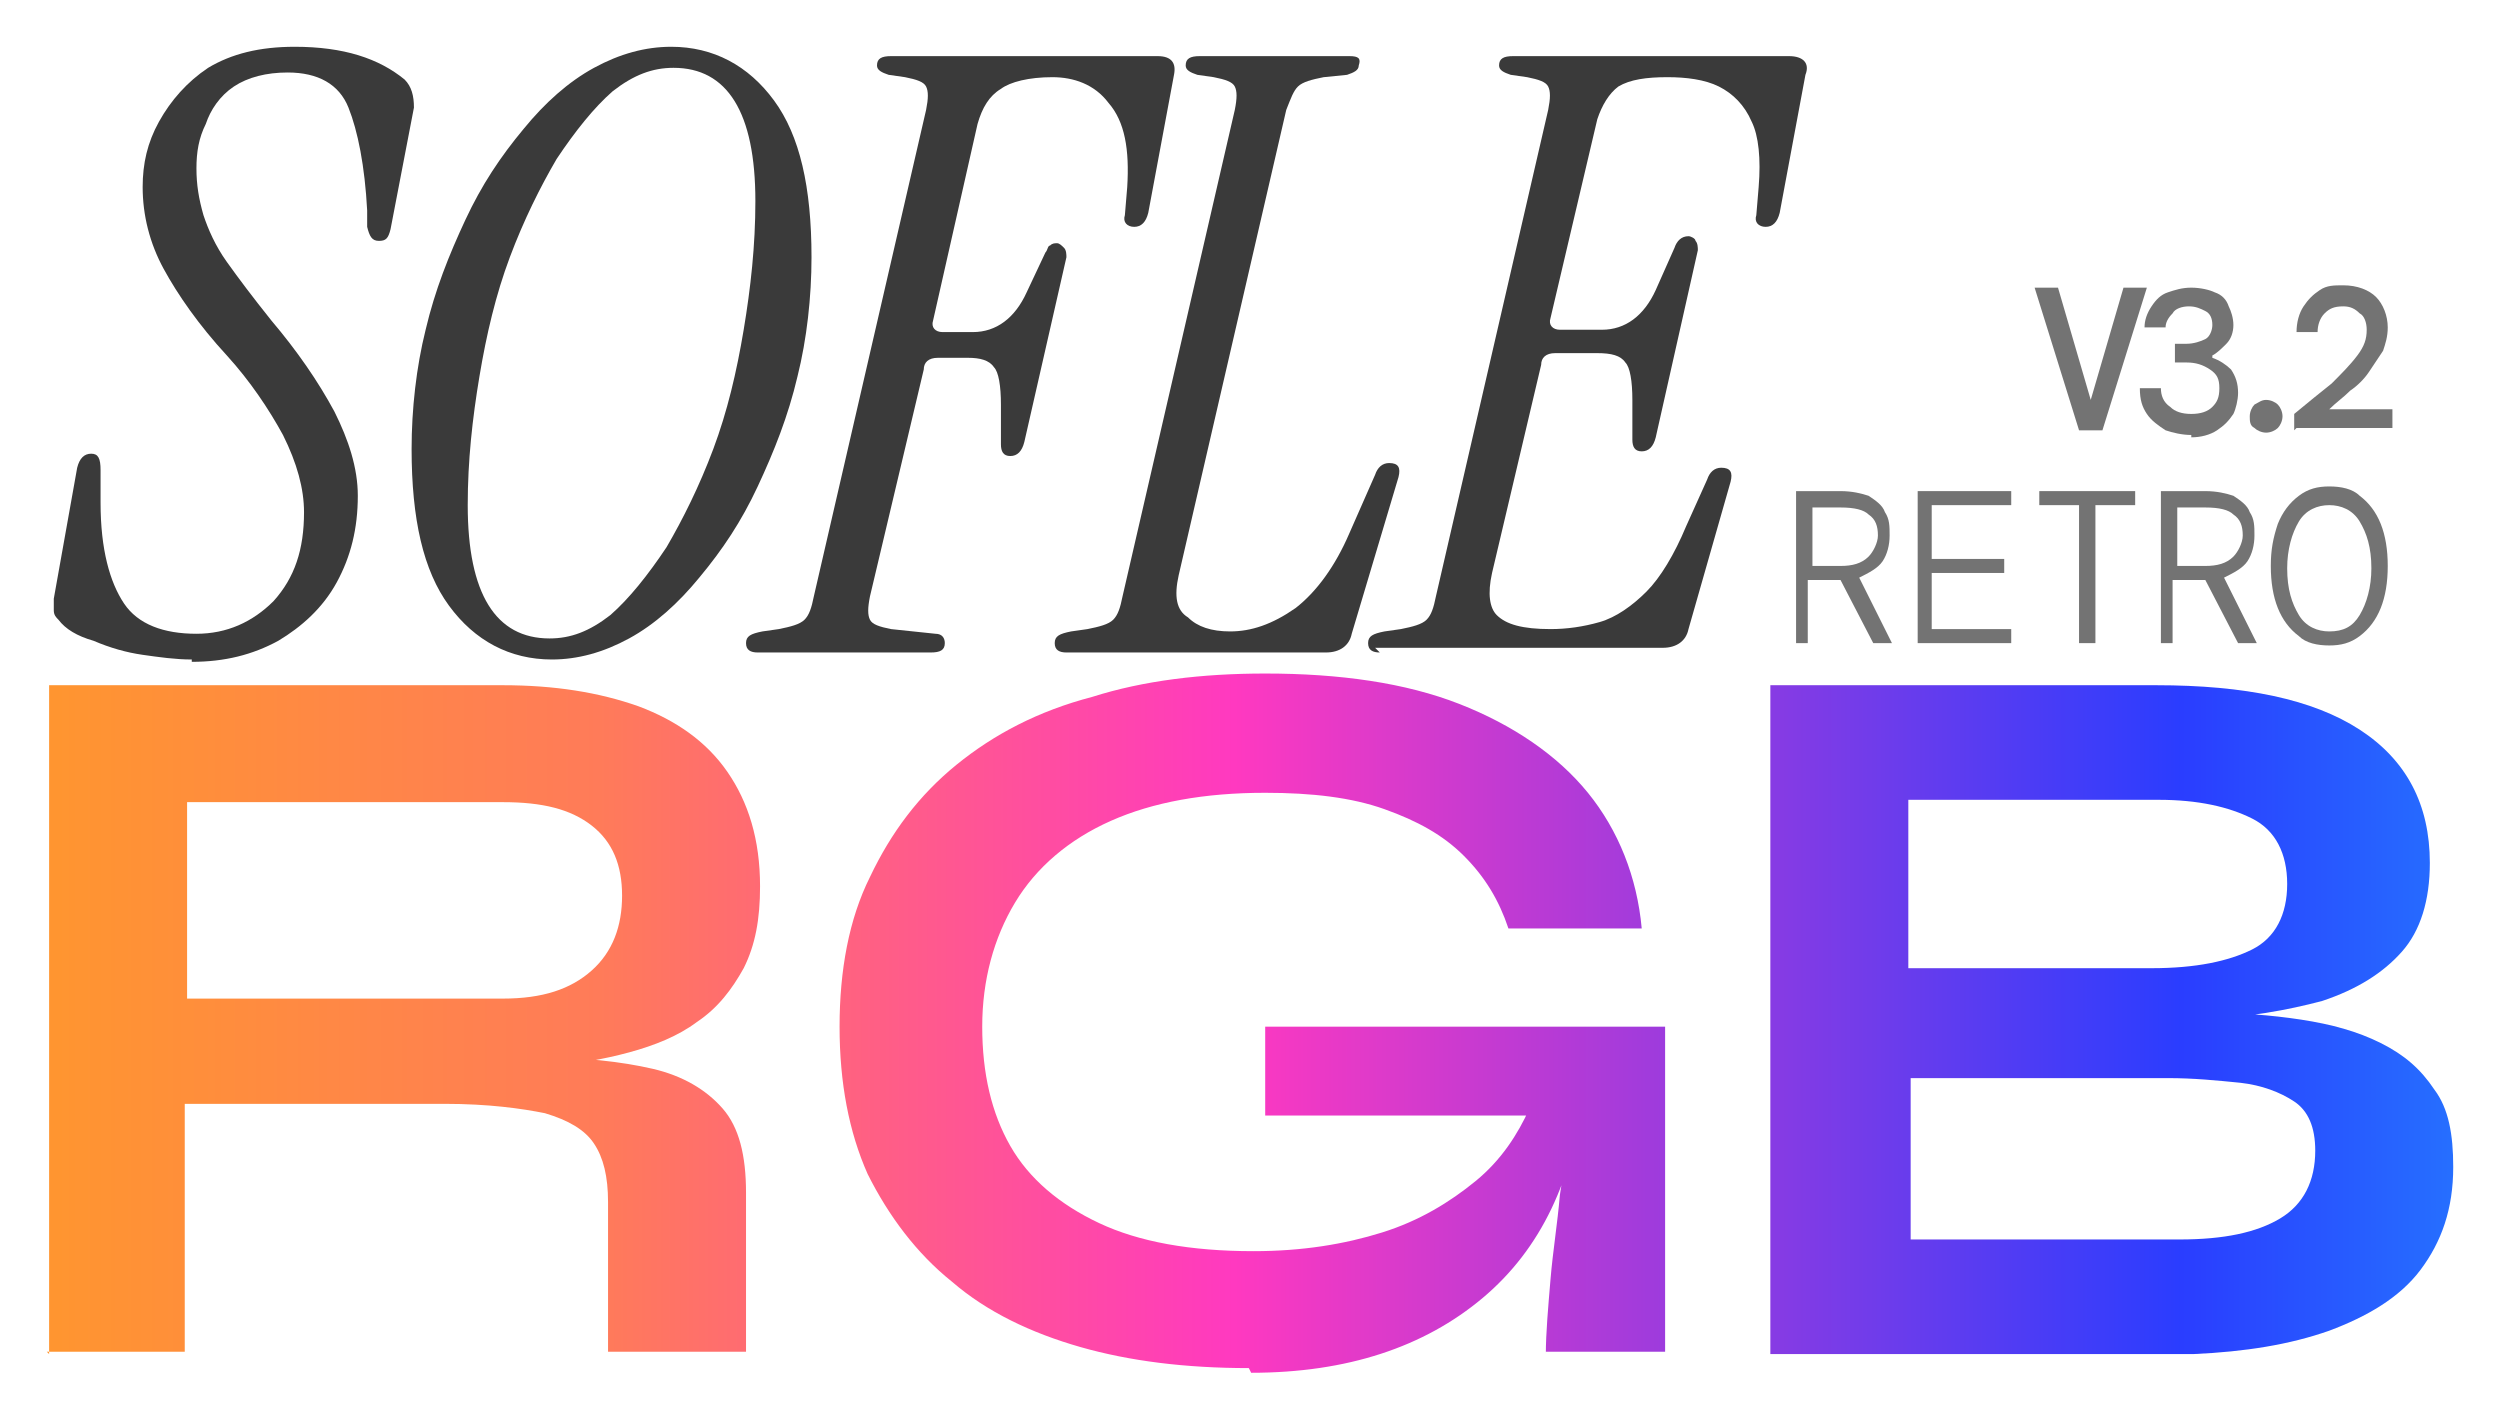
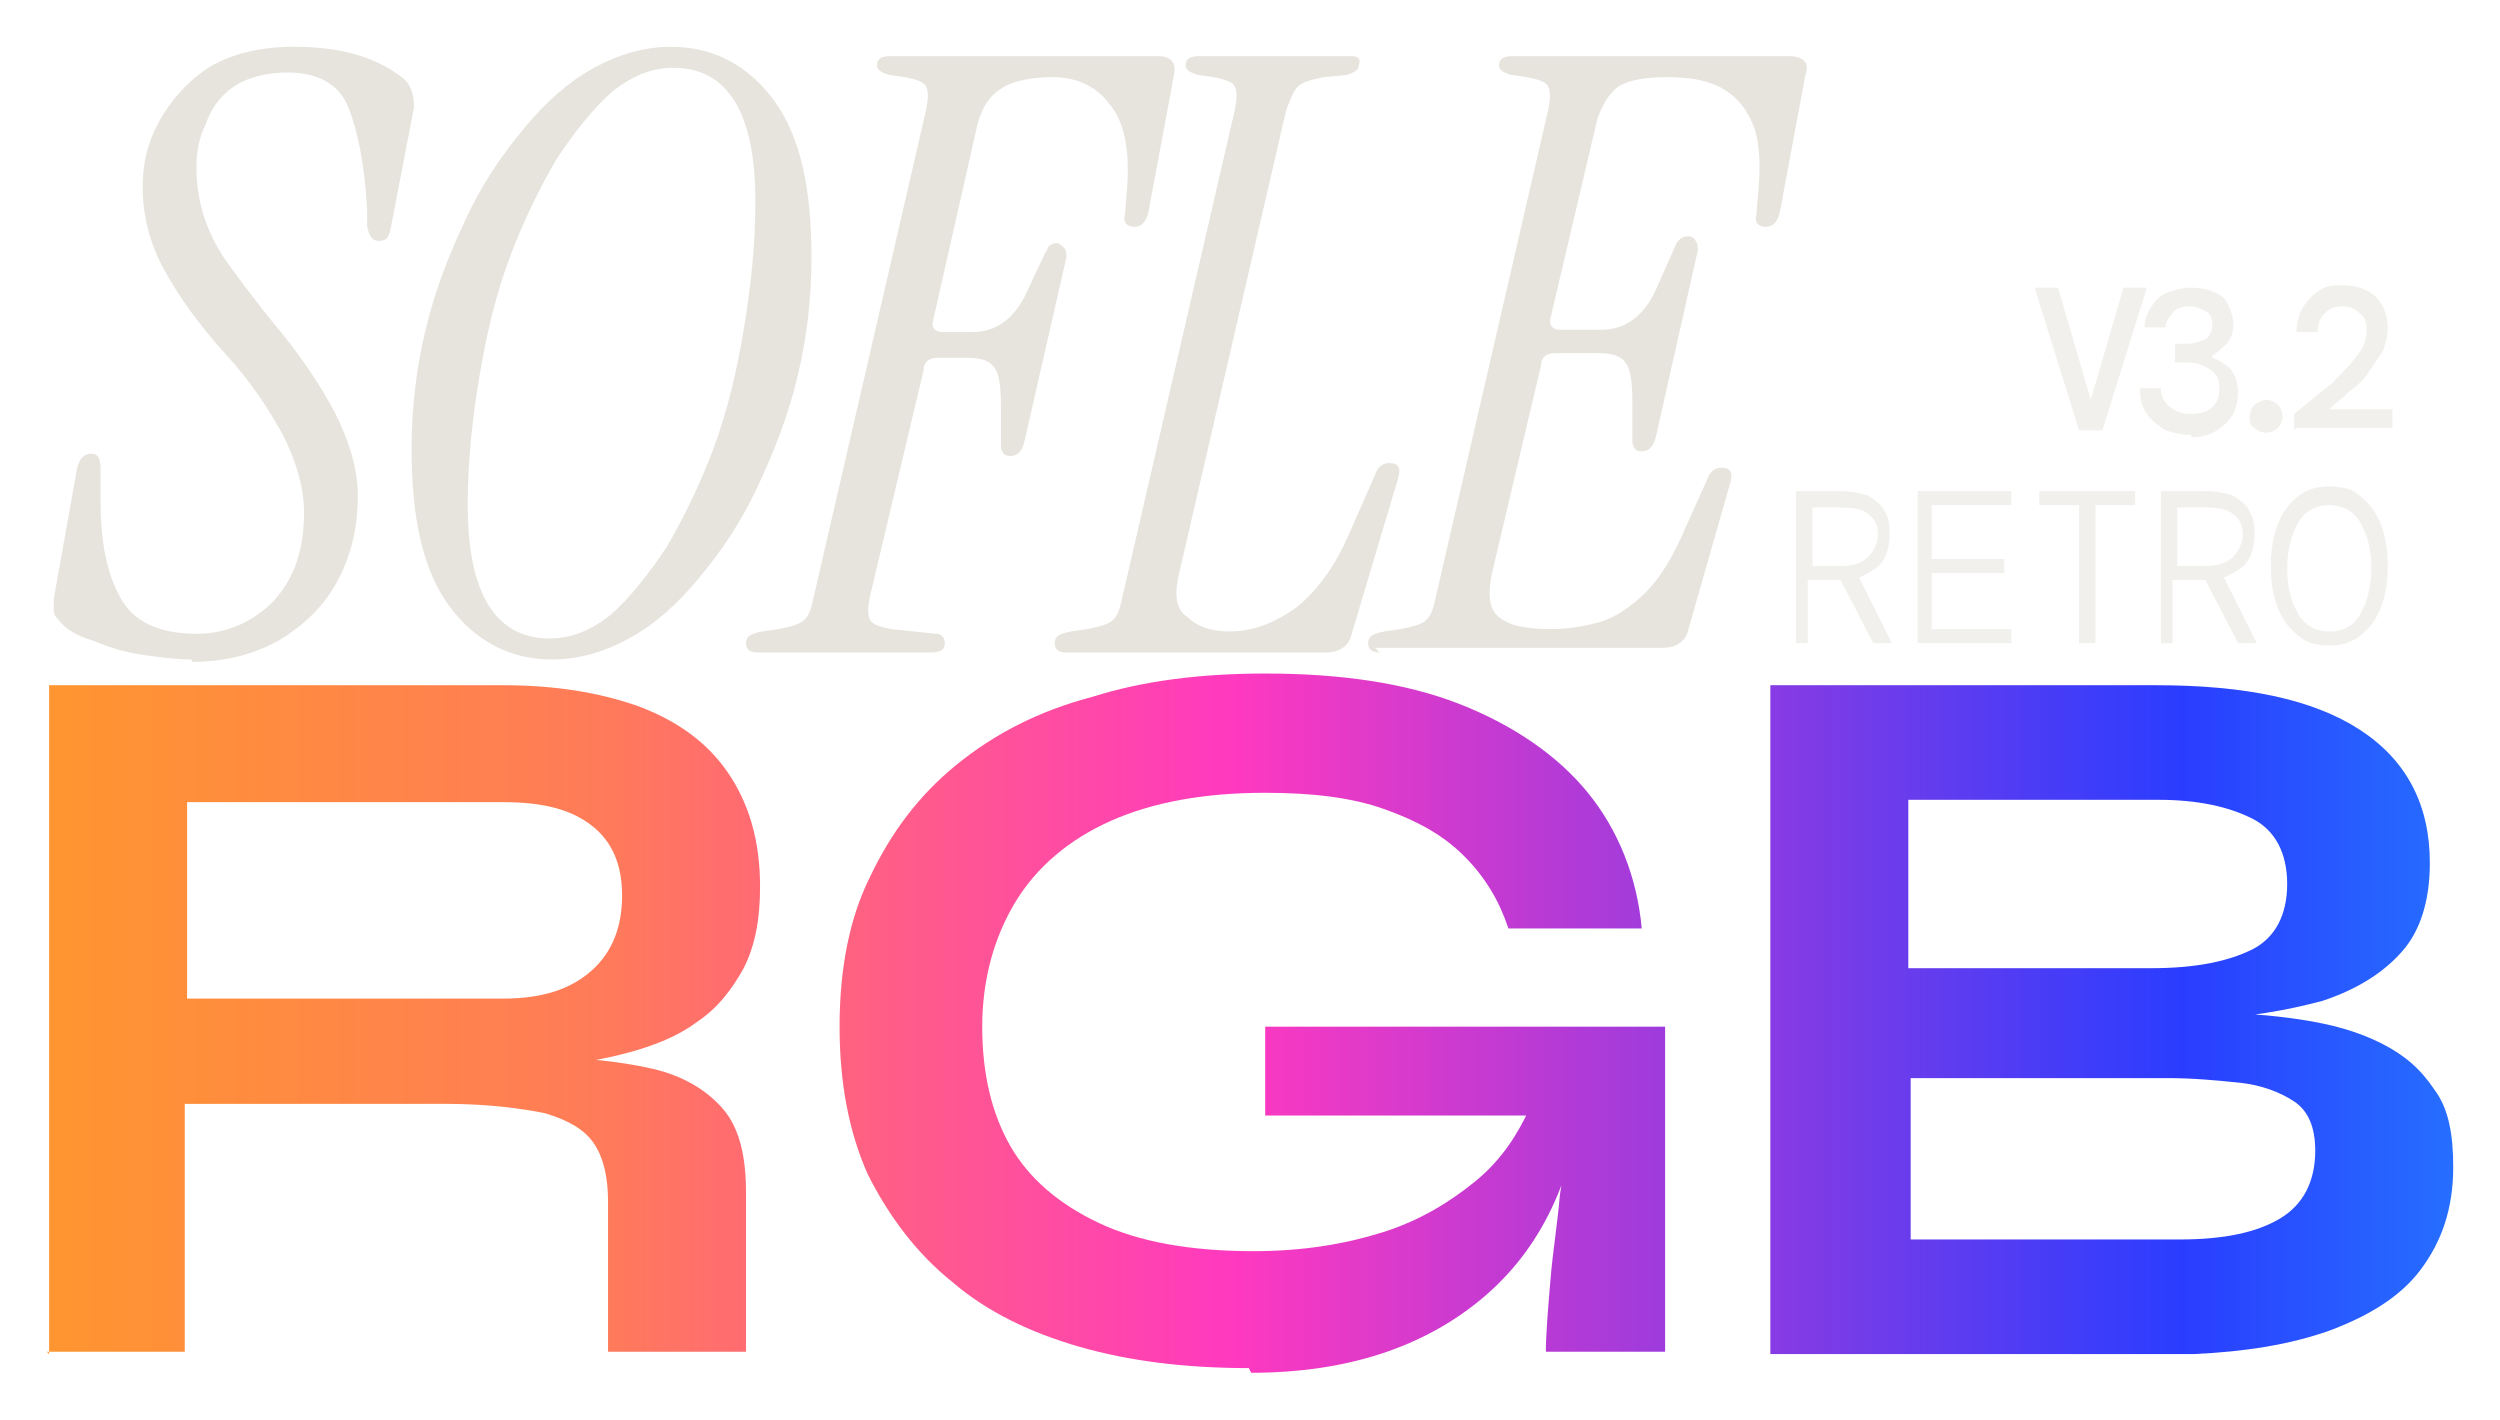
- <svg xmlns="http://www.w3.org/2000/svg" viewBox="3.3 6.3 106.9 60.7" style="fill-rule:evenodd;clip-rule:evenodd;stroke-linejoin:round;stroke-miterlimit:2;">
+ <svg xmlns="http://www.w3.org/2000/svg" viewBox="3.3 6.3 106.9 60.7" style="fill-rule:evenodd;clip-rule:evenodd;stroke-linejoin:round;stroke-miterlimit:2;" fill="#e6e4dd">
  <path d="M5.4,64.2l0,-28.6l19.4,0c2.2,0 4.1,0.3 5.8,0.9c1.6,0.6 2.9,1.5 3.8,2.8c0.9,1.3 1.4,2.9 1.4,4.9c-0,1.4 -0.2,2.5 -0.7,3.5c-0.5,0.9 -1.1,1.7 -2,2.3c-0.8,0.6 -1.8,1 -2.9,1.3c-1.1,0.3 -2.3,0.5 -3.5,0.6l-0.6,-0.4c2.1,0 3.8,0.2 5.1,0.5c1.3,0.3 2.3,0.9 3,1.7c0.7,0.8 1,2 1,3.6l0,6.8l-5.9,0l0,-6.4c0,-1.1 -0.2,-1.9 -0.6,-2.5c-0.4,-0.6 -1.1,-1 -2.1,-1.3c-1,-0.2 -2.4,-0.4 -4.3,-0.4l-11.1,0l0,10.6l-5.9,0Zm5.9,-15.2l13.5,0c1.7,0 2.9,-0.4 3.8,-1.2c0.9,-0.8 1.3,-1.9 1.3,-3.2c0,-1.3 -0.4,-2.3 -1.3,-3c-0.9,-0.7 -2.1,-1 -3.8,-1l-13.5,0l0,8.4Z" style="fill:url(#_Linear1);fill-rule:nonzero;" />
  <path d="M56.7,64.8c-2.7,0 -5.1,-0.3 -7.2,-0.9c-2.1,-0.6 -4,-1.5 -5.5,-2.8c-1.5,-1.2 -2.7,-2.8 -3.6,-4.6c-0.8,-1.8 -1.2,-3.9 -1.2,-6.3c0,-2.4 0.4,-4.6 1.3,-6.4c0.9,-1.9 2.1,-3.5 3.7,-4.8c1.6,-1.3 3.5,-2.3 5.8,-2.9c2.2,-0.7 4.7,-1 7.4,-1c3.2,0 6,0.4 8.3,1.3c2.3,0.9 4.2,2.2 5.5,3.8c1.3,1.6 2.1,3.6 2.3,5.8l-5.7,0c-0.4,-1.2 -1,-2.2 -1.9,-3.1c-0.9,-0.9 -2,-1.5 -3.4,-2c-1.4,-0.5 -3.1,-0.7 -5.1,-0.7c-2.6,0 -4.8,0.4 -6.6,1.2c-1.8,0.8 -3.2,2 -4.1,3.5c-0.9,1.5 -1.4,3.3 -1.4,5.3c0,2 0.4,3.7 1.2,5.1c0.8,1.4 2.1,2.5 3.8,3.3c1.7,0.8 3.9,1.2 6.6,1.2c2.1,0 3.9,-0.3 5.5,-0.8c1.6,-0.5 2.9,-1.3 4,-2.2c1.1,-0.9 1.8,-2 2.3,-3.1l2.3,-0.8c-0.4,3.8 -1.8,6.8 -4.3,8.9c-2.5,2.1 -5.8,3.2 -9.9,3.2Zm12.7,-0.6c0,-0.9 0.1,-2 0.2,-3.2c0.1,-1.2 0.3,-2.4 0.4,-3.6c0.2,-1.2 0.3,-2.4 0.5,-3.4l-13.1,0l0,-3.8l17.1,0l0,13.9l-5.1,0Z" style="fill:url(#_Linear2);fill-rule:nonzero;" />
  <path d="M79,64.2l0,-28.6l16.5,0c3.8,0 6.7,0.6 8.7,1.9c2,1.3 3,3.2 3,5.7c0,1.6 -0.4,2.9 -1.2,3.8c-0.8,0.9 -1.9,1.6 -3.4,2.1c-1.5,0.4 -3.2,0.7 -5.2,0.8l0.2,-0.3c1.4,0 2.8,0.1 4.1,0.3c1.3,0.2 2.4,0.5 3.4,1c1,0.5 1.7,1.1 2.3,2c0.6,0.8 0.8,1.9 0.8,3.3c0,1.8 -0.5,3.2 -1.4,4.4c-0.9,1.2 -2.3,2 -3.9,2.6c-1.7,0.6 -3.6,0.9 -5.8,1l-18.1,0Zm5.9,-4.9l11.6,0c1.9,0 3.3,-0.3 4.3,-0.9c1,-0.6 1.5,-1.6 1.5,-2.9c0,-1 -0.3,-1.7 -0.9,-2.1c-0.6,-0.4 -1.4,-0.7 -2.3,-0.8c-1,-0.1 -2,-0.2 -3.1,-0.2l-11,0l0,6.9Zm0,-11.6l10.4,0c1.9,0 3.3,-0.3 4.3,-0.8c1,-0.5 1.5,-1.5 1.5,-2.8c0,-1.3 -0.5,-2.3 -1.5,-2.8c-1,-0.5 -2.3,-0.8 -4,-0.8l-10.7,0l0,7.3Z" style="fill:url(#_Linear3);fill-rule:nonzero;" />
-   <path d="M11.5,34.5c-0.7,0 -1.4,-0.1 -2.1,-0.2c-0.7,-0.1 -1.4,-0.3 -2.1,-0.6c-0.7,-0.2 -1.2,-0.5 -1.5,-0.9c-0.1,-0.1 -0.2,-0.2 -0.2,-0.4c-0,-0.1 -0,-0.3 0,-0.5l1,-5.6c0.1,-0.4 0.3,-0.6 0.6,-0.6c0.3,0 0.4,0.2 0.4,0.7l0,1.4c0,2 0.4,3.4 1,4.3c0.6,0.9 1.7,1.3 3.1,1.3c1.3,0 2.4,-0.5 3.3,-1.4c0.9,-1 1.3,-2.2 1.3,-3.8c0,-1 -0.3,-2.1 -0.9,-3.3c-0.6,-1.1 -1.4,-2.3 -2.4,-3.4c-1.2,-1.3 -2.1,-2.6 -2.7,-3.7c-0.6,-1.1 -0.9,-2.3 -0.9,-3.5c0,-1 0.2,-1.9 0.7,-2.8c0.5,-0.9 1.2,-1.7 2.1,-2.3c1,-0.6 2.2,-0.9 3.7,-0.9c2.1,0 3.6,0.5 4.7,1.4c0.3,0.3 0.4,0.7 0.4,1.2l-1,5.2c-0.1,0.4 -0.2,0.5 -0.5,0.5c-0.3,-0 -0.4,-0.2 -0.5,-0.6l-0,-0.7c-0.1,-1.9 -0.4,-3.4 -0.8,-4.4c-0.4,-1 -1.3,-1.5 -2.6,-1.5c-0.9,0 -1.7,0.2 -2.3,0.6c-0.6,0.4 -1,1 -1.2,1.6c-0.3,0.6 -0.4,1.2 -0.4,1.9c-0,0.7 0.1,1.3 0.3,2c0.2,0.6 0.5,1.3 1,2c0.5,0.7 1.1,1.5 1.9,2.5c1.1,1.3 2,2.6 2.7,3.9c0.6,1.2 1,2.4 1,3.6c0,1.4 -0.3,2.6 -0.9,3.7c-0.6,1.1 -1.5,1.9 -2.5,2.5c-1.1,0.6 -2.3,0.9 -3.7,0.9Z" style="fill:#3a3a3a;fill-rule:nonzero;" />
-   <path d="M26.9,34.5c-1.8,0 -3.3,-0.8 -4.4,-2.3c-1.1,-1.5 -1.6,-3.7 -1.6,-6.7c0,-1.7 0.2,-3.5 0.6,-5.1c0.4,-1.7 1,-3.2 1.7,-4.7c0.7,-1.5 1.5,-2.7 2.5,-3.9c0.9,-1.1 1.9,-2 3,-2.6c1.1,-0.6 2.2,-0.9 3.3,-0.9c1.8,0 3.3,0.8 4.4,2.3c1.1,1.5 1.6,3.7 1.6,6.7c0,1.7 -0.2,3.5 -0.6,5.1c-0.4,1.7 -1,3.2 -1.7,4.7c-0.7,1.5 -1.5,2.7 -2.5,3.9c-0.9,1.1 -1.9,2 -3,2.6c-1.1,0.6 -2.2,0.9 -3.3,0.9Zm-0.1,-0.9c0.9,0 1.7,-0.3 2.6,-1c0.8,-0.7 1.6,-1.7 2.4,-2.9c0.7,-1.2 1.4,-2.6 2,-4.2c0.6,-1.6 1,-3.3 1.3,-5.1c0.3,-1.8 0.5,-3.6 0.5,-5.5c0,-3.8 -1.2,-5.7 -3.5,-5.7c-0.9,-0 -1.7,0.3 -2.6,1c-0.8,0.7 -1.6,1.7 -2.4,2.9c-0.7,1.2 -1.4,2.6 -2,4.2c-0.6,1.6 -1,3.3 -1.3,5.1c-0.3,1.8 -0.5,3.6 -0.5,5.5c0,3.8 1.2,5.7 3.5,5.7Z" style="fill:#3a3a3a;fill-rule:nonzero;" />
-   <path d="M35.7,34.2c-0.3,0 -0.5,-0.1 -0.5,-0.4c0,-0.3 0.2,-0.4 0.7,-0.5l0.7,-0.1c0.5,-0.1 0.9,-0.2 1.1,-0.4c0.2,-0.2 0.3,-0.5 0.4,-1l4.8,-20.8c0.1,-0.5 0.1,-0.8 0,-1c-0.1,-0.2 -0.4,-0.3 -0.9,-0.4l-0.7,-0.1c-0.3,-0.1 -0.5,-0.2 -0.5,-0.4c0,-0.3 0.2,-0.4 0.6,-0.4l11.4,0c0.6,-0 0.8,0.3 0.7,0.8l-1.1,5.9c-0.1,0.4 -0.3,0.6 -0.6,0.6c-0.3,0 -0.5,-0.2 -0.4,-0.5l0.1,-1.2c0.1,-1.6 -0.1,-2.8 -0.8,-3.6c-0.6,-0.8 -1.5,-1.1 -2.4,-1.1c-1,0 -1.8,0.2 -2.2,0.5c-0.5,0.3 -0.8,0.8 -1,1.5l-1.9,8.4c-0.1,0.3 0.1,0.5 0.4,0.5l1.3,0c1,0 1.8,-0.6 2.3,-1.7l0.8,-1.7c0.1,-0.1 0.1,-0.3 0.2,-0.3c0.1,-0.1 0.2,-0.1 0.3,-0.1c0.1,-0 0.2,0.1 0.3,0.2c0.1,0.1 0.1,0.3 0.1,0.4l-1.8,7.9c-0.1,0.4 -0.3,0.6 -0.6,0.6c-0.3,0 -0.4,-0.2 -0.4,-0.5l0,-1.7c0,-0.8 -0.1,-1.4 -0.3,-1.6c-0.2,-0.3 -0.6,-0.4 -1.1,-0.4l-1.3,0c-0.4,0 -0.6,0.2 -0.6,0.5l-2.3,9.7c-0.1,0.5 -0.1,0.8 0,1c0.1,0.2 0.4,0.3 0.9,0.4l1.9,0.2c0.3,0 0.4,0.2 0.4,0.4c0,0.3 -0.2,0.4 -0.6,0.4l-7.5,0Z" style="fill:#3a3a3a;fill-rule:nonzero;" />
-   <path d="M48.9,34.2c-0.3,0 -0.5,-0.1 -0.5,-0.4c0,-0.3 0.2,-0.4 0.7,-0.5l0.7,-0.1c0.5,-0.1 0.9,-0.2 1.1,-0.4c0.2,-0.2 0.3,-0.5 0.4,-1l4.8,-20.8c0.1,-0.5 0.1,-0.8 0,-1c-0.1,-0.2 -0.4,-0.3 -0.9,-0.4l-0.7,-0.1c-0.3,-0.1 -0.5,-0.2 -0.5,-0.4c0,-0.3 0.2,-0.4 0.6,-0.4l6.4,0c0.4,-0 0.5,0.1 0.4,0.4c-0,0.2 -0.2,0.3 -0.5,0.4l-1,0.1c-0.5,0.1 -0.9,0.2 -1.1,0.4c-0.2,0.2 -0.3,0.5 -0.5,1l-4.6,19.9c-0.2,0.9 -0.1,1.5 0.4,1.8c0.4,0.4 1,0.6 1.8,0.6c0.9,0 1.8,-0.3 2.8,-1c0.9,-0.7 1.7,-1.8 2.3,-3.2l1.1,-2.5c0.1,-0.3 0.3,-0.5 0.6,-0.5c0.4,0 0.5,0.2 0.4,0.6l-2,6.7c-0.1,0.5 -0.5,0.8 -1.1,0.8l-11.3,0Z" style="fill:#3a3a3a;fill-rule:nonzero;" />
-   <path d="M62.3,34.2c-0.3,0 -0.5,-0.1 -0.5,-0.4c0,-0.3 0.2,-0.4 0.7,-0.5l0.7,-0.1c0.5,-0.1 0.9,-0.2 1.1,-0.4c0.2,-0.2 0.3,-0.5 0.4,-1l4.8,-20.8c0.1,-0.5 0.1,-0.8 0,-1c-0.1,-0.2 -0.4,-0.3 -0.9,-0.4l-0.7,-0.1c-0.3,-0.1 -0.5,-0.2 -0.5,-0.4c0,-0.3 0.2,-0.4 0.6,-0.4l11.8,0c0.6,-0 0.9,0.3 0.7,0.8l-1.1,5.9c-0.1,0.4 -0.3,0.6 -0.6,0.6c-0.3,0 -0.5,-0.2 -0.4,-0.5l0.1,-1.2c0.1,-1.2 0,-2.2 -0.3,-2.8c-0.3,-0.7 -0.8,-1.2 -1.4,-1.5c-0.6,-0.3 -1.4,-0.4 -2.2,-0.4c-0.9,0 -1.6,0.1 -2.1,0.4c-0.4,0.3 -0.7,0.8 -0.9,1.4l-2,8.5c-0.1,0.3 0.1,0.5 0.4,0.5l1.8,0c1,0 1.8,-0.6 2.3,-1.7l0.8,-1.8c0.1,-0.3 0.3,-0.5 0.6,-0.5c0.1,0 0.3,0.1 0.3,0.2c0.1,0.1 0.1,0.3 0.1,0.4l-1.8,8c-0.1,0.4 -0.3,0.6 -0.6,0.6c-0.3,0 -0.4,-0.2 -0.4,-0.5l0,-1.7c0,-0.8 -0.1,-1.4 -0.3,-1.6c-0.2,-0.3 -0.6,-0.4 -1.2,-0.4l-1.8,0c-0.4,0 -0.6,0.2 -0.6,0.5l-2.1,8.9c-0.2,0.9 -0.1,1.5 0.2,1.8c0.4,0.4 1.1,0.6 2.3,0.6c0.7,0 1.4,-0.1 2.1,-0.3c0.7,-0.2 1.4,-0.7 2,-1.3c0.6,-0.6 1.2,-1.6 1.7,-2.8l0.9,-2c0.1,-0.3 0.3,-0.5 0.6,-0.5c0.4,0 0.5,0.2 0.4,0.6l-1.8,6.3c-0.1,0.5 -0.5,0.8 -1.1,0.8l-12.3,0Z" style="fill:#3a3a3a;fill-rule:nonzero;" />
+   <path d="M11.5,34.5c-0.7,0 -1.4,-0.1 -2.1,-0.2c-0.7,-0.1 -1.4,-0.3 -2.1,-0.6c-0.7,-0.2 -1.2,-0.5 -1.5,-0.9c-0.1,-0.1 -0.2,-0.2 -0.2,-0.4c-0,-0.1 -0,-0.3 0,-0.5l1,-5.6c0.1,-0.4 0.3,-0.6 0.6,-0.6c0.3,0 0.4,0.2 0.4,0.7l0,1.4c0,2 0.4,3.4 1,4.3c0.6,0.9 1.7,1.3 3.1,1.3c1.3,0 2.4,-0.5 3.3,-1.4c0.9,-1 1.3,-2.2 1.3,-3.8c0,-1 -0.3,-2.1 -0.9,-3.3c-0.6,-1.1 -1.4,-2.3 -2.4,-3.4c-1.2,-1.3 -2.1,-2.6 -2.7,-3.7c-0.6,-1.1 -0.9,-2.3 -0.9,-3.5c0,-1 0.2,-1.9 0.7,-2.8c0.5,-0.9 1.2,-1.7 2.1,-2.3c1,-0.6 2.2,-0.9 3.7,-0.9c2.1,0 3.6,0.5 4.7,1.4c0.3,0.3 0.4,0.7 0.4,1.2l-1,5.2c-0.1,0.4 -0.2,0.5 -0.5,0.5c-0.3,-0 -0.4,-0.2 -0.5,-0.6l-0,-0.7c-0.1,-1.9 -0.4,-3.4 -0.8,-4.4c-0.4,-1 -1.3,-1.5 -2.6,-1.5c-0.9,0 -1.7,0.2 -2.3,0.6c-0.6,0.4 -1,1 -1.2,1.6c-0.3,0.6 -0.4,1.2 -0.4,1.9c-0,0.7 0.1,1.3 0.3,2c0.2,0.6 0.5,1.3 1,2c0.5,0.7 1.1,1.5 1.9,2.5c1.1,1.3 2,2.6 2.7,3.9c0.6,1.2 1,2.4 1,3.6c0,1.4 -0.3,2.6 -0.9,3.7c-0.6,1.1 -1.5,1.9 -2.5,2.5c-1.1,0.6 -2.3,0.9 -3.7,0.9Z" style="fill:#e6e4dd;fill-rule:nonzero;" />
+   <path d="M26.9,34.5c-1.8,0 -3.3,-0.8 -4.4,-2.3c-1.1,-1.5 -1.6,-3.7 -1.6,-6.7c0,-1.7 0.2,-3.5 0.6,-5.1c0.4,-1.7 1,-3.2 1.7,-4.7c0.7,-1.5 1.5,-2.7 2.5,-3.9c0.9,-1.1 1.9,-2 3,-2.6c1.1,-0.6 2.2,-0.9 3.3,-0.9c1.8,0 3.3,0.8 4.4,2.3c1.1,1.5 1.6,3.7 1.6,6.7c0,1.7 -0.2,3.5 -0.6,5.1c-0.4,1.7 -1,3.2 -1.7,4.7c-0.7,1.5 -1.5,2.7 -2.5,3.9c-0.9,1.1 -1.9,2 -3,2.6c-1.1,0.6 -2.2,0.9 -3.3,0.9Zm-0.1,-0.9c0.9,0 1.7,-0.3 2.6,-1c0.8,-0.7 1.6,-1.7 2.4,-2.9c0.7,-1.2 1.4,-2.6 2,-4.2c0.6,-1.6 1,-3.3 1.3,-5.1c0.3,-1.8 0.5,-3.6 0.5,-5.5c0,-3.8 -1.2,-5.7 -3.5,-5.7c-0.9,-0 -1.7,0.3 -2.6,1c-0.8,0.7 -1.6,1.7 -2.4,2.9c-0.7,1.2 -1.4,2.6 -2,4.2c-0.6,1.6 -1,3.3 -1.3,5.1c-0.3,1.8 -0.5,3.6 -0.5,5.5c0,3.8 1.2,5.7 3.5,5.7Z" style="fill:#e6e4dd;fill-rule:nonzero;" />
+   <path d="M35.7,34.2c-0.3,0 -0.5,-0.1 -0.5,-0.4c0,-0.3 0.2,-0.4 0.7,-0.5l0.7,-0.1c0.5,-0.1 0.9,-0.2 1.1,-0.4c0.2,-0.2 0.3,-0.5 0.4,-1l4.8,-20.8c0.1,-0.5 0.1,-0.8 0,-1c-0.1,-0.2 -0.4,-0.3 -0.9,-0.4l-0.7,-0.1c-0.3,-0.1 -0.5,-0.2 -0.5,-0.4c0,-0.3 0.2,-0.4 0.6,-0.4l11.4,0c0.6,-0 0.8,0.3 0.7,0.8l-1.1,5.9c-0.1,0.4 -0.3,0.6 -0.6,0.6c-0.3,0 -0.5,-0.2 -0.4,-0.5l0.1,-1.2c0.1,-1.6 -0.1,-2.8 -0.8,-3.6c-0.6,-0.8 -1.5,-1.1 -2.4,-1.1c-1,0 -1.8,0.2 -2.2,0.5c-0.5,0.3 -0.8,0.8 -1,1.5l-1.9,8.4c-0.1,0.3 0.1,0.5 0.4,0.5l1.3,0c1,0 1.8,-0.6 2.3,-1.7l0.8,-1.7c0.1,-0.1 0.1,-0.3 0.2,-0.3c0.1,-0.1 0.2,-0.1 0.3,-0.1c0.1,-0 0.2,0.1 0.3,0.2c0.1,0.1 0.1,0.3 0.1,0.4l-1.8,7.9c-0.1,0.4 -0.3,0.6 -0.6,0.6c-0.3,0 -0.4,-0.2 -0.4,-0.5l0,-1.7c0,-0.8 -0.1,-1.4 -0.3,-1.6c-0.2,-0.3 -0.6,-0.4 -1.1,-0.4l-1.3,0c-0.4,0 -0.6,0.2 -0.6,0.5l-2.3,9.7c-0.1,0.5 -0.1,0.8 0,1c0.1,0.2 0.4,0.3 0.9,0.4l1.9,0.2c0.3,0 0.4,0.2 0.4,0.4c0,0.3 -0.2,0.4 -0.6,0.4l-7.5,0Z" style="fill:#e6e4dd;fill-rule:nonzero;" />
+   <path d="M48.9,34.2c-0.3,0 -0.5,-0.1 -0.5,-0.4c0,-0.3 0.2,-0.4 0.7,-0.5l0.7,-0.1c0.5,-0.1 0.9,-0.2 1.1,-0.4c0.2,-0.2 0.3,-0.5 0.4,-1l4.8,-20.8c0.1,-0.5 0.1,-0.8 0,-1c-0.1,-0.2 -0.4,-0.3 -0.9,-0.4l-0.7,-0.1c-0.3,-0.1 -0.5,-0.2 -0.5,-0.4c0,-0.3 0.2,-0.4 0.6,-0.4l6.4,0c0.4,-0 0.5,0.1 0.4,0.4c-0,0.2 -0.2,0.3 -0.5,0.4l-1,0.1c-0.5,0.1 -0.9,0.2 -1.1,0.4c-0.2,0.2 -0.3,0.5 -0.5,1l-4.6,19.9c-0.2,0.9 -0.1,1.5 0.4,1.8c0.4,0.4 1,0.6 1.8,0.6c0.9,0 1.8,-0.3 2.8,-1c0.9,-0.7 1.7,-1.8 2.3,-3.2l1.1,-2.5c0.1,-0.3 0.3,-0.5 0.6,-0.5c0.4,0 0.5,0.2 0.4,0.6l-2,6.7c-0.1,0.5 -0.5,0.8 -1.1,0.8l-11.3,0Z" style="fill:#e6e4dd;fill-rule:nonzero;" />
+   <path d="M62.3,34.2c-0.3,0 -0.5,-0.1 -0.5,-0.4c0,-0.3 0.2,-0.4 0.7,-0.5l0.7,-0.1c0.5,-0.1 0.9,-0.2 1.1,-0.4c0.2,-0.2 0.3,-0.5 0.4,-1l4.8,-20.8c0.1,-0.5 0.1,-0.8 0,-1c-0.1,-0.2 -0.4,-0.3 -0.9,-0.4l-0.7,-0.1c-0.3,-0.1 -0.5,-0.2 -0.5,-0.4c0,-0.3 0.2,-0.4 0.6,-0.4l11.8,0c0.6,-0 0.9,0.3 0.7,0.8l-1.1,5.9c-0.1,0.4 -0.3,0.6 -0.6,0.6c-0.3,0 -0.5,-0.2 -0.4,-0.5l0.1,-1.2c0.1,-1.2 0,-2.2 -0.3,-2.8c-0.3,-0.7 -0.8,-1.2 -1.4,-1.5c-0.6,-0.3 -1.4,-0.4 -2.2,-0.4c-0.9,0 -1.6,0.1 -2.1,0.4c-0.4,0.3 -0.7,0.8 -0.9,1.4l-2,8.5c-0.1,0.3 0.1,0.5 0.4,0.5l1.8,0c1,0 1.8,-0.6 2.3,-1.7l0.8,-1.8c0.1,-0.3 0.3,-0.5 0.6,-0.5c0.1,0 0.3,0.1 0.3,0.2c0.1,0.1 0.1,0.3 0.1,0.4l-1.8,8c-0.1,0.4 -0.3,0.6 -0.6,0.6c-0.3,0 -0.4,-0.2 -0.4,-0.5l0,-1.7c0,-0.8 -0.1,-1.4 -0.3,-1.6c-0.2,-0.3 -0.6,-0.4 -1.2,-0.4l-1.8,0c-0.4,0 -0.6,0.2 -0.6,0.5l-2.1,8.9c-0.2,0.9 -0.1,1.5 0.2,1.8c0.4,0.4 1.1,0.6 2.3,0.6c0.7,0 1.4,-0.1 2.1,-0.3c0.7,-0.2 1.4,-0.7 2,-1.3c0.6,-0.6 1.2,-1.6 1.7,-2.8l0.9,-2c0.1,-0.3 0.3,-0.5 0.6,-0.5c0.4,0 0.5,0.2 0.4,0.6l-1.8,6.3c-0.1,0.5 -0.5,0.8 -1.1,0.8l-12.3,0Z" style="fill:#e6e4dd;fill-rule:nonzero;" />
  <path d="M80.1,33.8l0,-6.5l1.9,0c0.5,0 0.9,0.1 1.2,0.2c0.3,0.2 0.6,0.4 0.7,0.7c0.2,0.3 0.2,0.6 0.2,1c0,0.4 -0.1,0.8 -0.3,1.1c-0.2,0.3 -0.6,0.5 -1,0.7l1.4,2.8l-0.8,0l-1.4,-2.7l-1.4,0l0,2.7l-0.6,0Zm0.6,-3.3l1.3,0c0.5,0 0.9,-0.1 1.2,-0.4c0.2,-0.2 0.4,-0.6 0.4,-0.9c0,-0.4 -0.1,-0.7 -0.4,-0.9c-0.2,-0.2 -0.6,-0.3 -1.2,-0.3l-1.2,0l0,2.6Z" style="fill-opacity:0.55;fill-rule:nonzero;" />
  <path d="M85.3,33.8l0,-6.5l4,0l0,0.6l-3.4,0l0,2.3l3.1,0l0,0.6l-3.1,0l0,2.4l3.4,0l0,0.6l-4,0Z" style="fill-opacity:0.55;fill-rule:nonzero;" />
  <path d="M92.2,33.8l0,-5.9l-1.7,0l0,-0.6l4.1,0l0,0.6l-1.7,0l0,5.9l-0.6,0Z" style="fill-opacity:0.55;fill-rule:nonzero;" />
  <path d="M95.7,33.8l0,-6.5l1.9,0c0.5,0 0.9,0.1 1.2,0.2c0.3,0.2 0.6,0.4 0.7,0.7c0.2,0.3 0.2,0.6 0.2,1c0,0.4 -0.1,0.8 -0.3,1.1c-0.2,0.3 -0.6,0.5 -1,0.7l1.4,2.8l-0.8,0l-1.4,-2.7l-1.4,0l0,2.7l-0.6,0Zm0.6,-3.3l1.3,0c0.5,0 0.9,-0.1 1.2,-0.4c0.2,-0.2 0.4,-0.6 0.4,-0.9c0,-0.4 -0.1,-0.7 -0.4,-0.9c-0.2,-0.2 -0.6,-0.3 -1.2,-0.3l-1.2,0l0,2.6Z" style="fill-opacity:0.55;fill-rule:nonzero;" />
  <path d="M102.9,33.9c-0.5,0 -1,-0.1 -1.3,-0.4c-0.4,-0.3 -0.7,-0.7 -0.9,-1.2c-0.2,-0.5 -0.3,-1.1 -0.3,-1.8c0,-0.7 0.1,-1.2 0.3,-1.8c0.2,-0.5 0.5,-0.9 0.9,-1.2c0.4,-0.3 0.8,-0.4 1.3,-0.4c0.5,0 1,0.1 1.3,0.4c0.4,0.3 0.7,0.7 0.9,1.2c0.2,0.5 0.3,1.1 0.3,1.8c0,0.7 -0.1,1.3 -0.3,1.8c-0.2,0.5 -0.5,0.9 -0.9,1.2c-0.4,0.3 -0.8,0.4 -1.3,0.4Zm0,-0.6c0.6,0 1,-0.2 1.3,-0.7c0.3,-0.5 0.5,-1.2 0.5,-2c0,-0.9 -0.2,-1.5 -0.5,-2c-0.3,-0.5 -0.8,-0.7 -1.3,-0.7c-0.5,0 -1,0.2 -1.3,0.7c-0.3,0.5 -0.5,1.2 -0.5,2c0,0.9 0.2,1.5 0.5,2c0.3,0.5 0.8,0.7 1.3,0.7Z" style="fill-opacity:0.55;fill-rule:nonzero;" />
  <path d="M92.2,24.7l-1.9,-6.1l1,0l1.4,4.8l1.4,-4.8l1,0l-1.9,6.1l-1.1,0Z" style="fill-opacity:0.55;fill-rule:nonzero;" />
  <path d="M97,24.9c-0.4,0 -0.8,-0.1 -1.1,-0.2c-0.3,-0.2 -0.6,-0.4 -0.8,-0.7c-0.2,-0.3 -0.3,-0.6 -0.3,-1.1l0.9,0c0,0.3 0.1,0.6 0.4,0.8c0.2,0.2 0.5,0.3 0.9,0.3c0.4,0 0.7,-0.1 0.9,-0.3c0.2,-0.2 0.3,-0.4 0.3,-0.8c0,-0.4 -0.1,-0.6 -0.4,-0.8c-0.3,-0.2 -0.6,-0.3 -1,-0.3l-0.5,0l0,-0.8l0.5,0c0.3,0 0.6,-0.1 0.8,-0.2c0.2,-0.1 0.3,-0.4 0.3,-0.6c0,-0.3 -0.1,-0.5 -0.3,-0.6c-0.2,-0.1 -0.4,-0.2 -0.7,-0.2c-0.3,0 -0.6,0.1 -0.7,0.3c-0.2,0.2 -0.3,0.4 -0.3,0.6l-0.9,0c0,-0.3 0.1,-0.6 0.3,-0.9c0.2,-0.3 0.4,-0.5 0.7,-0.6c0.3,-0.1 0.6,-0.2 1,-0.2c0.4,0 0.8,0.1 1,0.2c0.3,0.1 0.5,0.3 0.6,0.6c0.1,0.2 0.2,0.5 0.2,0.8c0,0.3 -0.1,0.6 -0.3,0.8c-0.2,0.2 -0.4,0.4 -0.6,0.5l0,0.1c0.3,0.1 0.6,0.3 0.8,0.5c0.2,0.3 0.3,0.6 0.3,1c0,0.3 -0.1,0.7 -0.2,0.9c-0.2,0.3 -0.4,0.5 -0.7,0.7c-0.3,0.2 -0.7,0.3 -1.1,0.3Z" style="fill-opacity:0.55;fill-rule:nonzero;" />
  <path d="M100.2,24.8c-0.2,0 -0.4,-0.1 -0.5,-0.2c-0.2,-0.1 -0.2,-0.3 -0.2,-0.5c0,-0.2 0.1,-0.4 0.2,-0.5c0.2,-0.1 0.3,-0.2 0.5,-0.2c0.2,0 0.4,0.1 0.5,0.2c0.1,0.1 0.2,0.3 0.2,0.5c0,0.2 -0.1,0.4 -0.2,0.5c-0.1,0.1 -0.3,0.2 -0.5,0.2Z" style="fill-opacity:0.55;fill-rule:nonzero;" />
  <path d="M101.4,24.7l0,-0.7c0.6,-0.5 1.1,-0.9 1.6,-1.3c0.4,-0.4 0.8,-0.8 1.1,-1.2c0.3,-0.4 0.4,-0.7 0.4,-1.1c0,-0.3 -0.1,-0.6 -0.3,-0.7c-0.2,-0.2 -0.4,-0.3 -0.7,-0.3c-0.4,0 -0.6,0.1 -0.8,0.3c-0.2,0.2 -0.3,0.5 -0.3,0.8l-0.9,0c0,-0.4 0.1,-0.8 0.3,-1.1c0.2,-0.3 0.4,-0.5 0.7,-0.7c0.3,-0.2 0.6,-0.2 1,-0.2c0.6,0 1.1,0.2 1.4,0.5c0.3,0.3 0.5,0.8 0.5,1.3c0,0.4 -0.1,0.7 -0.2,1c-0.2,0.3 -0.4,0.6 -0.6,0.9c-0.2,0.3 -0.5,0.6 -0.8,0.8c-0.3,0.3 -0.6,0.5 -0.9,0.8l2.7,0l0,0.8l-4.1,0Z" style="fill-opacity:0.55;fill-rule:nonzero;" />
  <defs>
    <linearGradient id="_Linear1" x1="0" y1="0" x2="1" y2="0" gradientUnits="userSpaceOnUse" gradientTransform="matrix(135.1766,0,0,66.3715,2.006409,46.25306)">
      <stop offset="0" style="stop-color:#ff992a;stop-opacity:1" />
      <stop offset="0.2" style="stop-color:#ff7b59;stop-opacity:1" />
      <stop offset="0.4" style="stop-color:#ff39c0;stop-opacity:1" />
      <stop offset="0.7" style="stop-color:#2a3dff;stop-opacity:1" />
      <stop offset="1" style="stop-color:#1be8ff;stop-opacity:1" />
    </linearGradient>
    <linearGradient id="_Linear2" x1="0" y1="0" x2="1" y2="0" gradientUnits="userSpaceOnUse" gradientTransform="matrix(135.1766,0,0,66.3715,2.006409,46.25306)">
      <stop offset="0" style="stop-color:#ff992a;stop-opacity:1" />
      <stop offset="0.2" style="stop-color:#ff7b59;stop-opacity:1" />
      <stop offset="0.4" style="stop-color:#ff39c0;stop-opacity:1" />
      <stop offset="0.7" style="stop-color:#2a3dff;stop-opacity:1" />
      <stop offset="1" style="stop-color:#1be8ff;stop-opacity:1" />
    </linearGradient>
    <linearGradient id="_Linear3" x1="0" y1="0" x2="1" y2="0" gradientUnits="userSpaceOnUse" gradientTransform="matrix(135.1766,0,0,66.3715,2.006409,46.25306)">
      <stop offset="0" style="stop-color:#ff992a;stop-opacity:1" />
      <stop offset="0.2" style="stop-color:#ff7b59;stop-opacity:1" />
      <stop offset="0.4" style="stop-color:#ff39c0;stop-opacity:1" />
      <stop offset="0.7" style="stop-color:#2a3dff;stop-opacity:1" />
      <stop offset="1" style="stop-color:#1be8ff;stop-opacity:1" />
    </linearGradient>
  </defs>
</svg>
